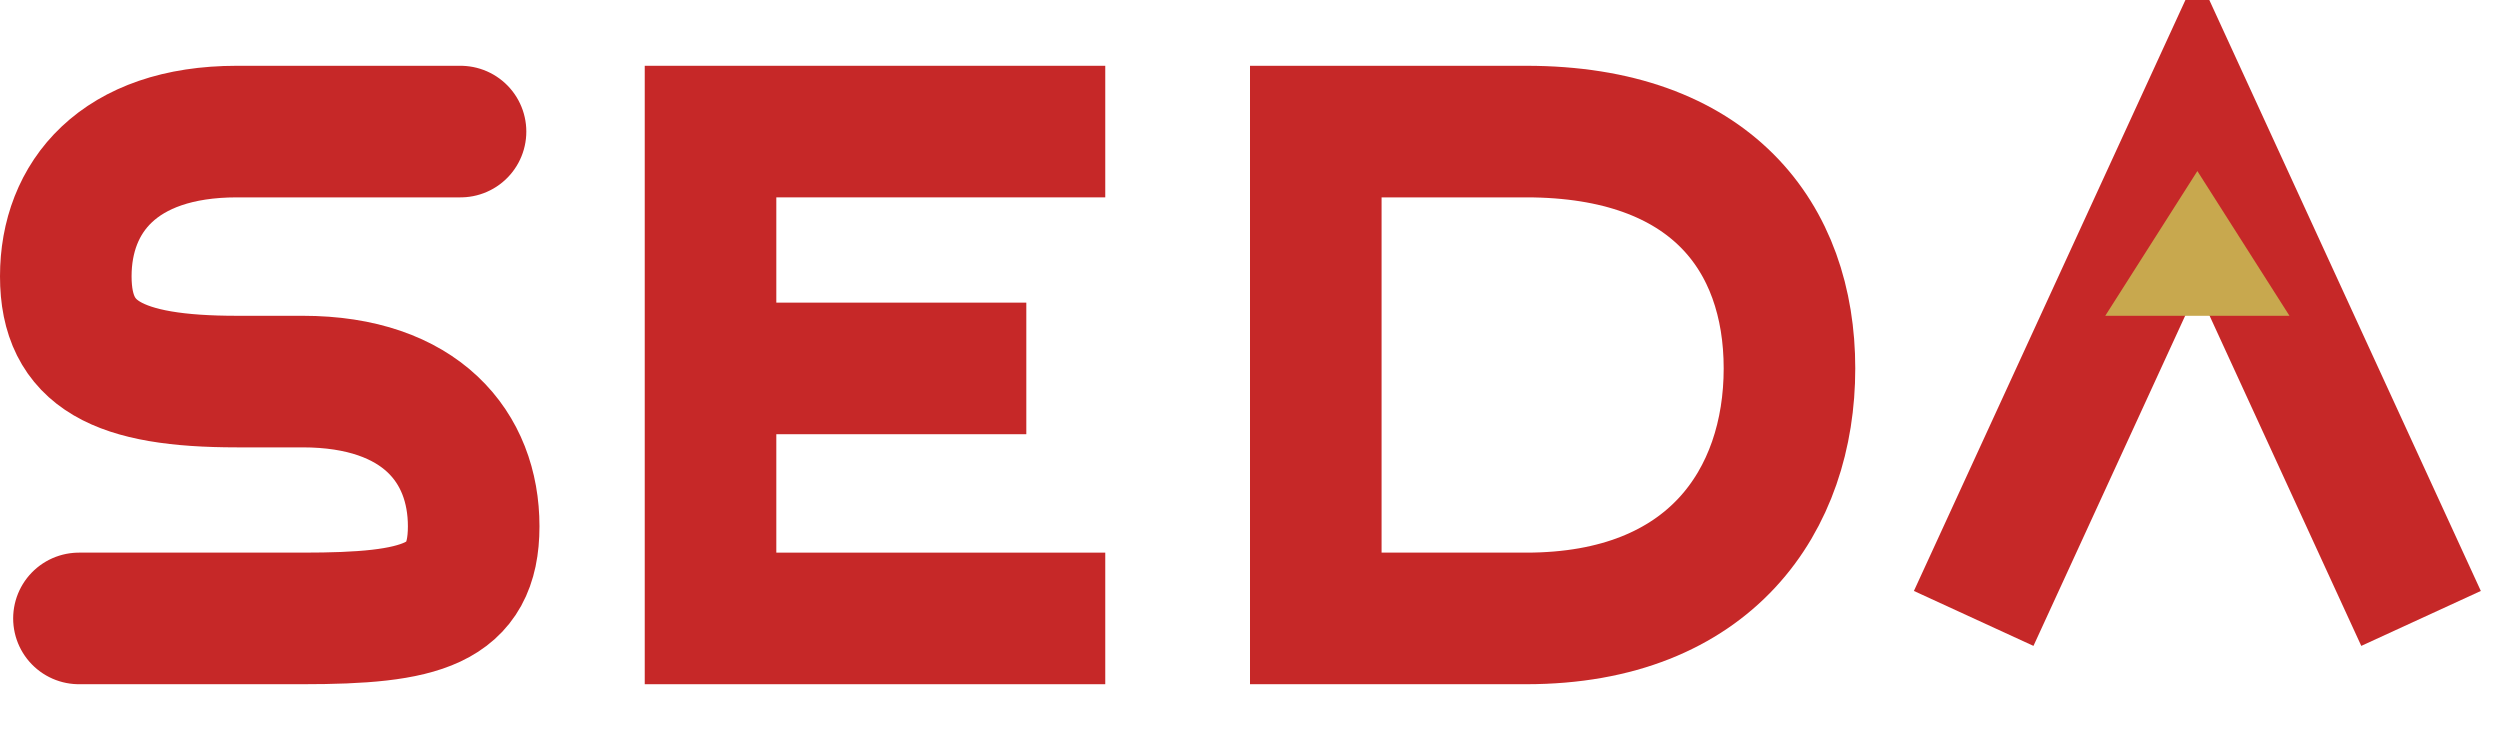
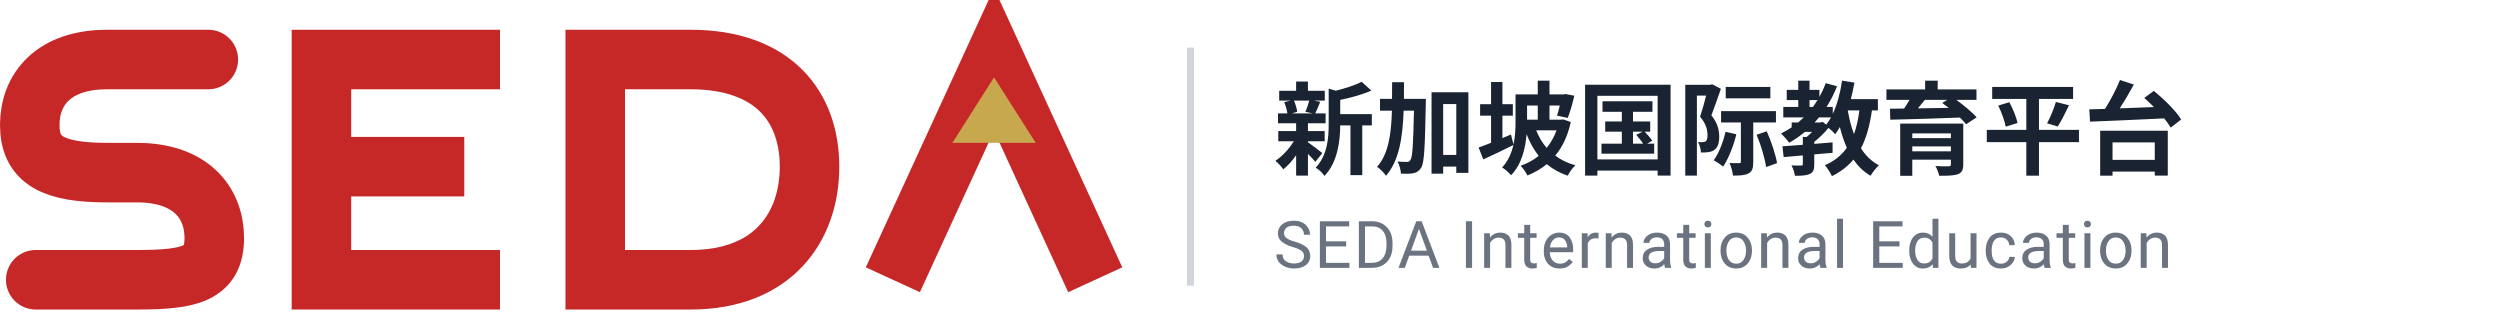
- <svg xmlns="http://www.w3.org/2000/svg" viewBox="0 0 190 56">
+ <svg xmlns="http://www.w3.org/2000/svg" viewBox="0 0 420 56">
  <g fill="none" stroke="#c62828" stroke-width="10">
    <path d="M 35,10 H 18 C 9,10 5,15 5,21 C 5,27 9,29 18,29 H 23 C 32,29 36,34 36,40 C 36,46 32,47 23,47 H 6" stroke-linecap="round" stroke-linejoin="round" />
    <path d="M 84,10 H 54 V 47 H 84" stroke-linejoin="miter" />
    <line x1="54" y1="28" x2="78" y2="28" />
    <path d="M 100,47 V 10 H 116 C 130,10 136,18 136,28 C 136,38 130,47 116,47 Z" stroke-linejoin="miter" />
    <path d="M 150,47 L 167,10 L 184,47" stroke-linecap="butt" />
  </g>
  <polygon fill="#c8a84e" points="167,13 174,24 160,24" />
+   <line x1="200" y1="8" x2="200" y2="48" stroke="#d1d5db" stroke-width="1.2" />
+   <text x="214" y="28" font-family="'PingFang SC', 'Noto Sans SC', 'Microsoft YaHei', 'Hiragino Sans GB', sans-serif" font-weight="600" font-size="17" fill="#1a2332">新加坡国际教育平台</text>
+   <text x="214" y="45" font-family="-apple-system, BlinkMacSystemFont, 'Segoe UI', Roboto, 'Helvetica Neue', sans-serif" font-weight="400" font-size="11" fill="#6b7280" letter-spacing="0.3">SEDA International Education</text>
</svg>
